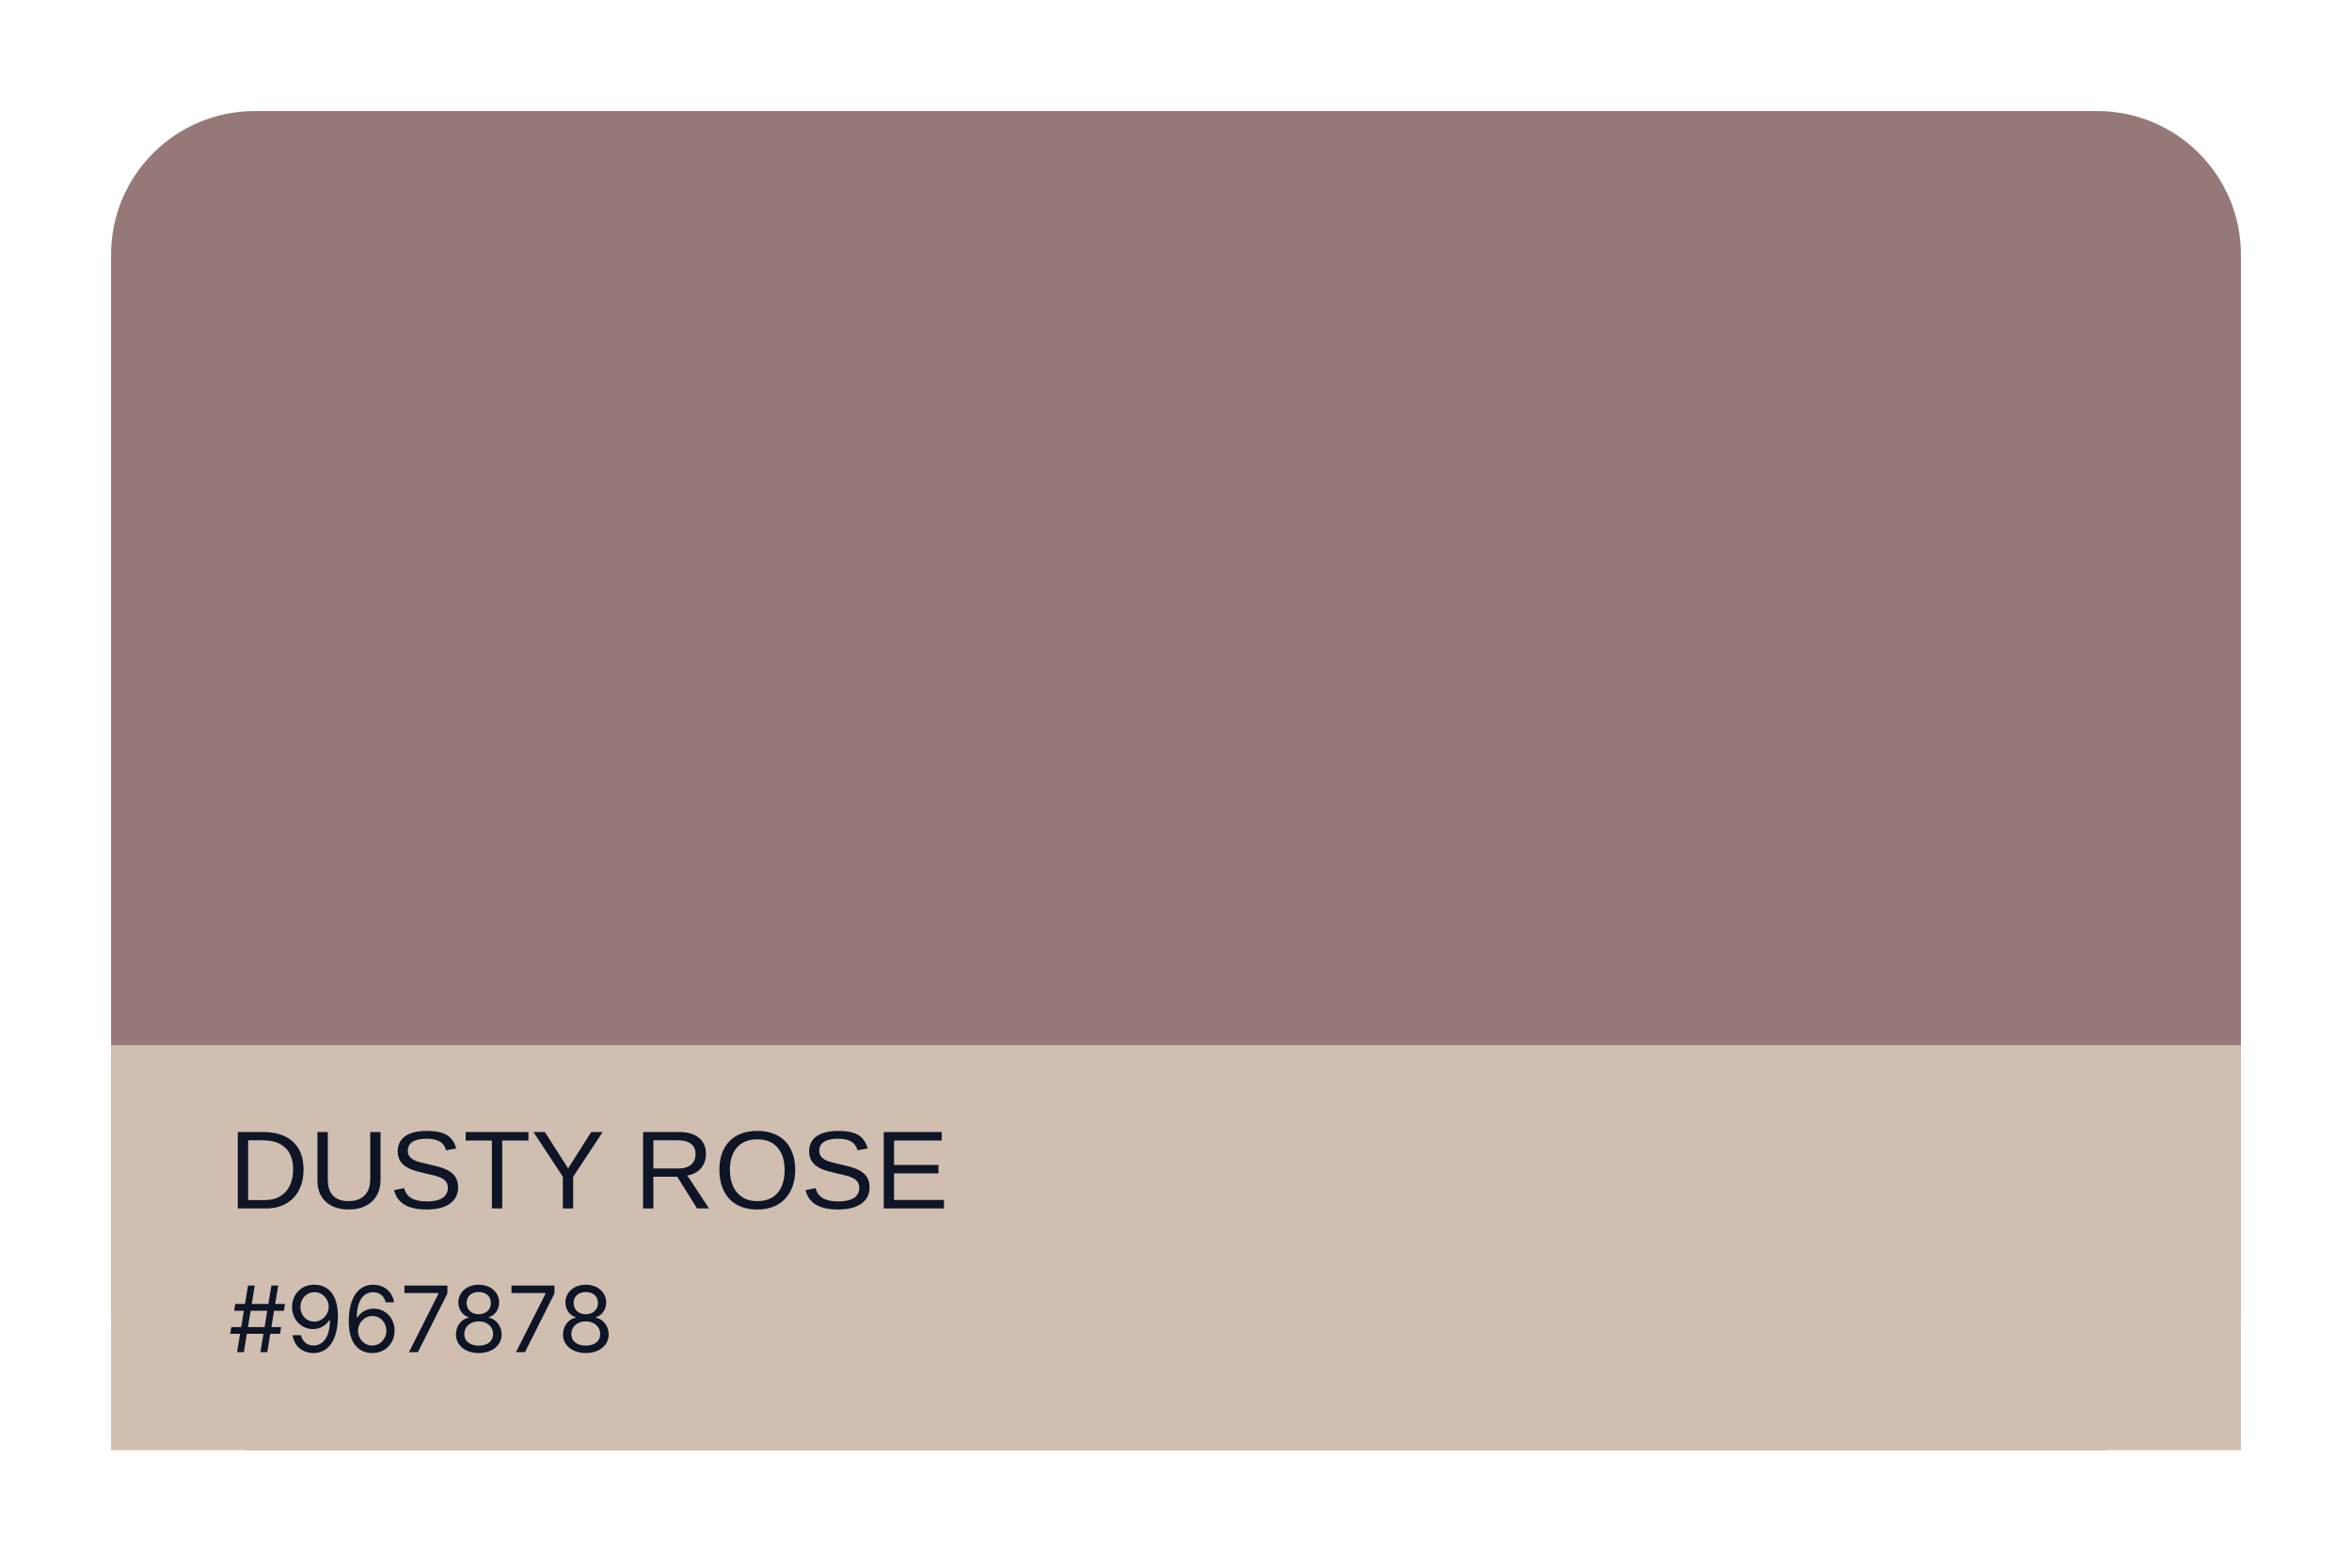
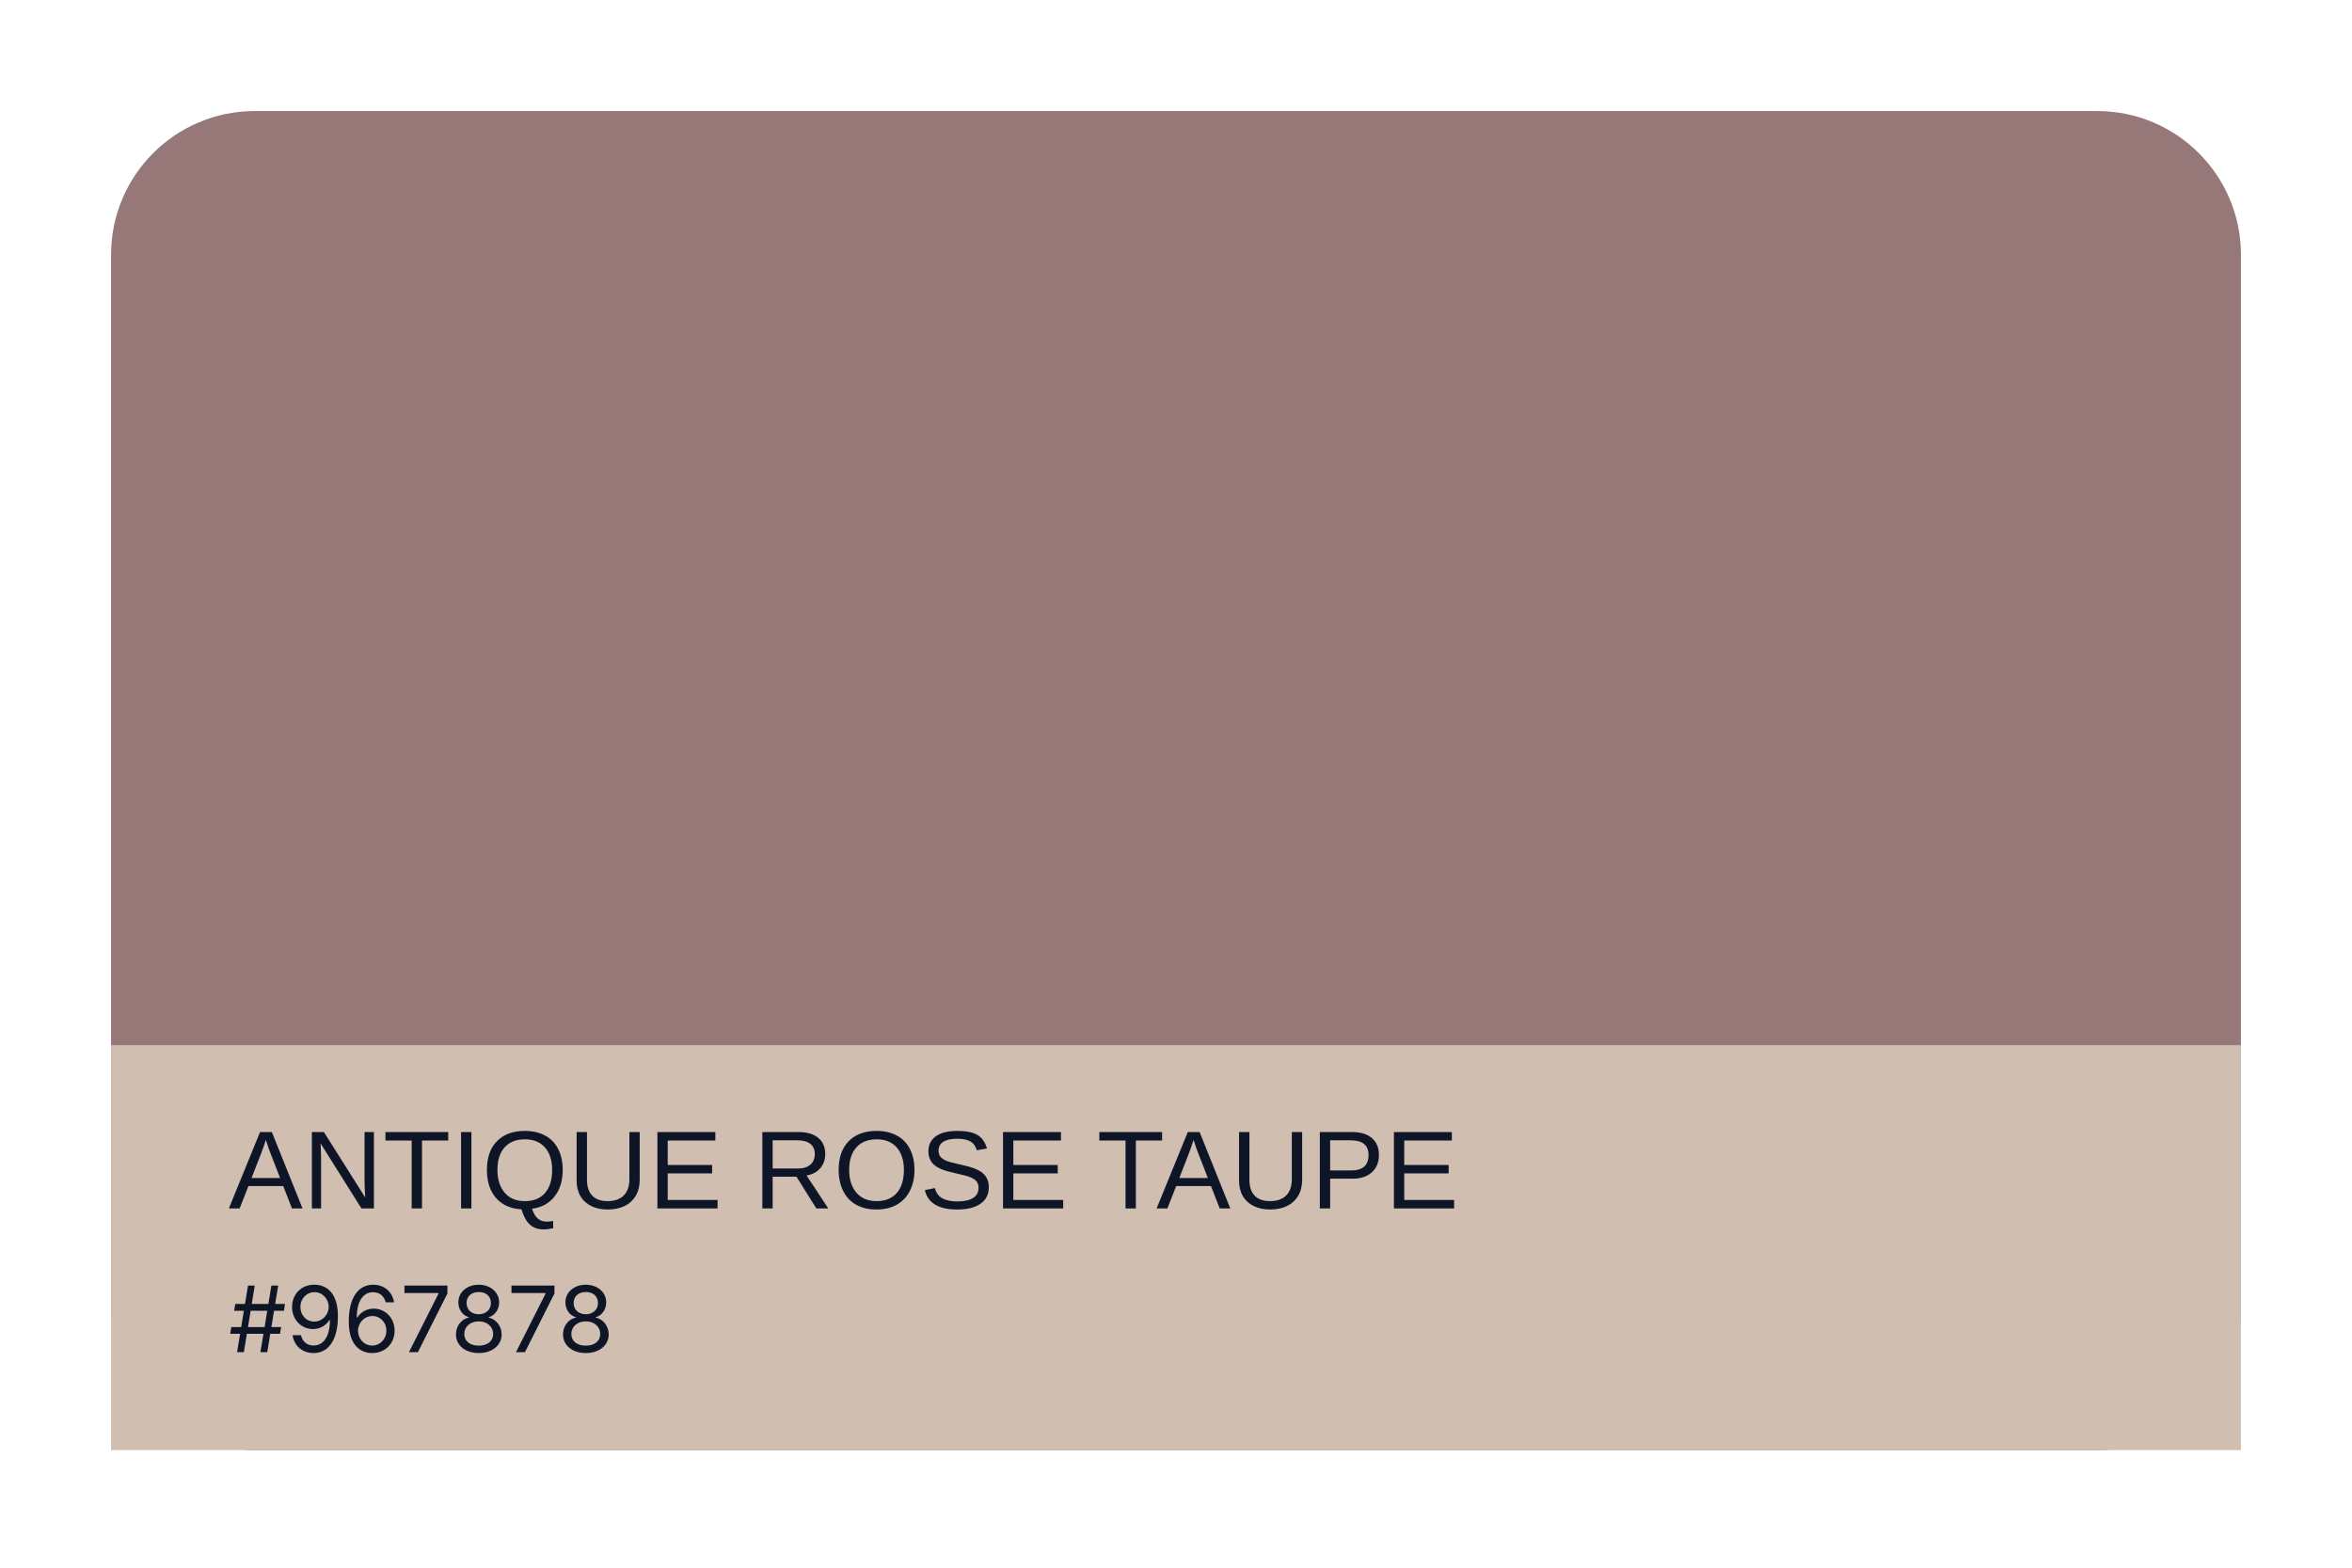
<svg xmlns="http://www.w3.org/2000/svg" width="720" height="480" viewBox="0 0 720 480" role="img" aria-label="LuxSync graphic">
  <defs>
    <linearGradient id="n" x1="0" y1="0" x2="1" y2="1">
      <stop stop-color="#0D1526" />
      <stop offset="1" stop-color="#090E1B" />
    </linearGradient>
    <linearGradient id="m" x1="0" y1="0" x2="1" y2="1">
      <stop stop-color="#FFF2EA" />
      <stop offset=".18" stop-color="#EAC8B9" />
      <stop offset=".42" stop-color="#D6B0A0" />
      <stop offset=".64" stop-color="#9C675C" />
      <stop offset=".82" stop-color="#F2D6C8" />
      <stop offset="1" stop-color="#7D4E49" />
    </linearGradient>
    <linearGradient id="b" x1="0" y1="0" x2="1" y2="1">
      <stop stop-color="#F4FAFF" />
      <stop offset=".45" stop-color="#D7E8FF" />
      <stop offset="1" stop-color="#7B96B2" />
    </linearGradient>
    <radialGradient id="w">
      <stop stop-color="#F9E3D7" stop-opacity=".95" />
      <stop offset=".45" stop-color="#E7A27D" stop-opacity=".45" />
      <stop offset="1" stop-color="#E7A27D" stop-opacity="0" />
    </radialGradient>
    <filter id="g" x="-70%" y="-70%" width="240%" height="240%">
      <feGaussianBlur stdDeviation="13" result="q" />
      <feMerge>
        <feMergeNode in="q" />
        <feMergeNode in="SourceGraphic" />
      </feMerge>
    </filter>
  </defs>
  <rect x="34" y="34" width="652" height="410" rx="44" fill="#967878" />
  <rect x="34" y="320" width="652" height="124" fill="#D0BEB0" />
-   <text x="70" y="370" font-family="Manrope,Arial,sans-serif" font-size="34" fill="#0D1526">DUSTY ROSE</text>
+   <text x="70" y="370" font-family="Manrope,Arial,sans-serif" font-size="34" fill="#0D1526">ANTIQUE ROSE TAUPE</text>
  <text x="70" y="414" font-family="Inter,Arial,sans-serif" font-size="28" fill="#0D1526">#967878</text>
</svg>
